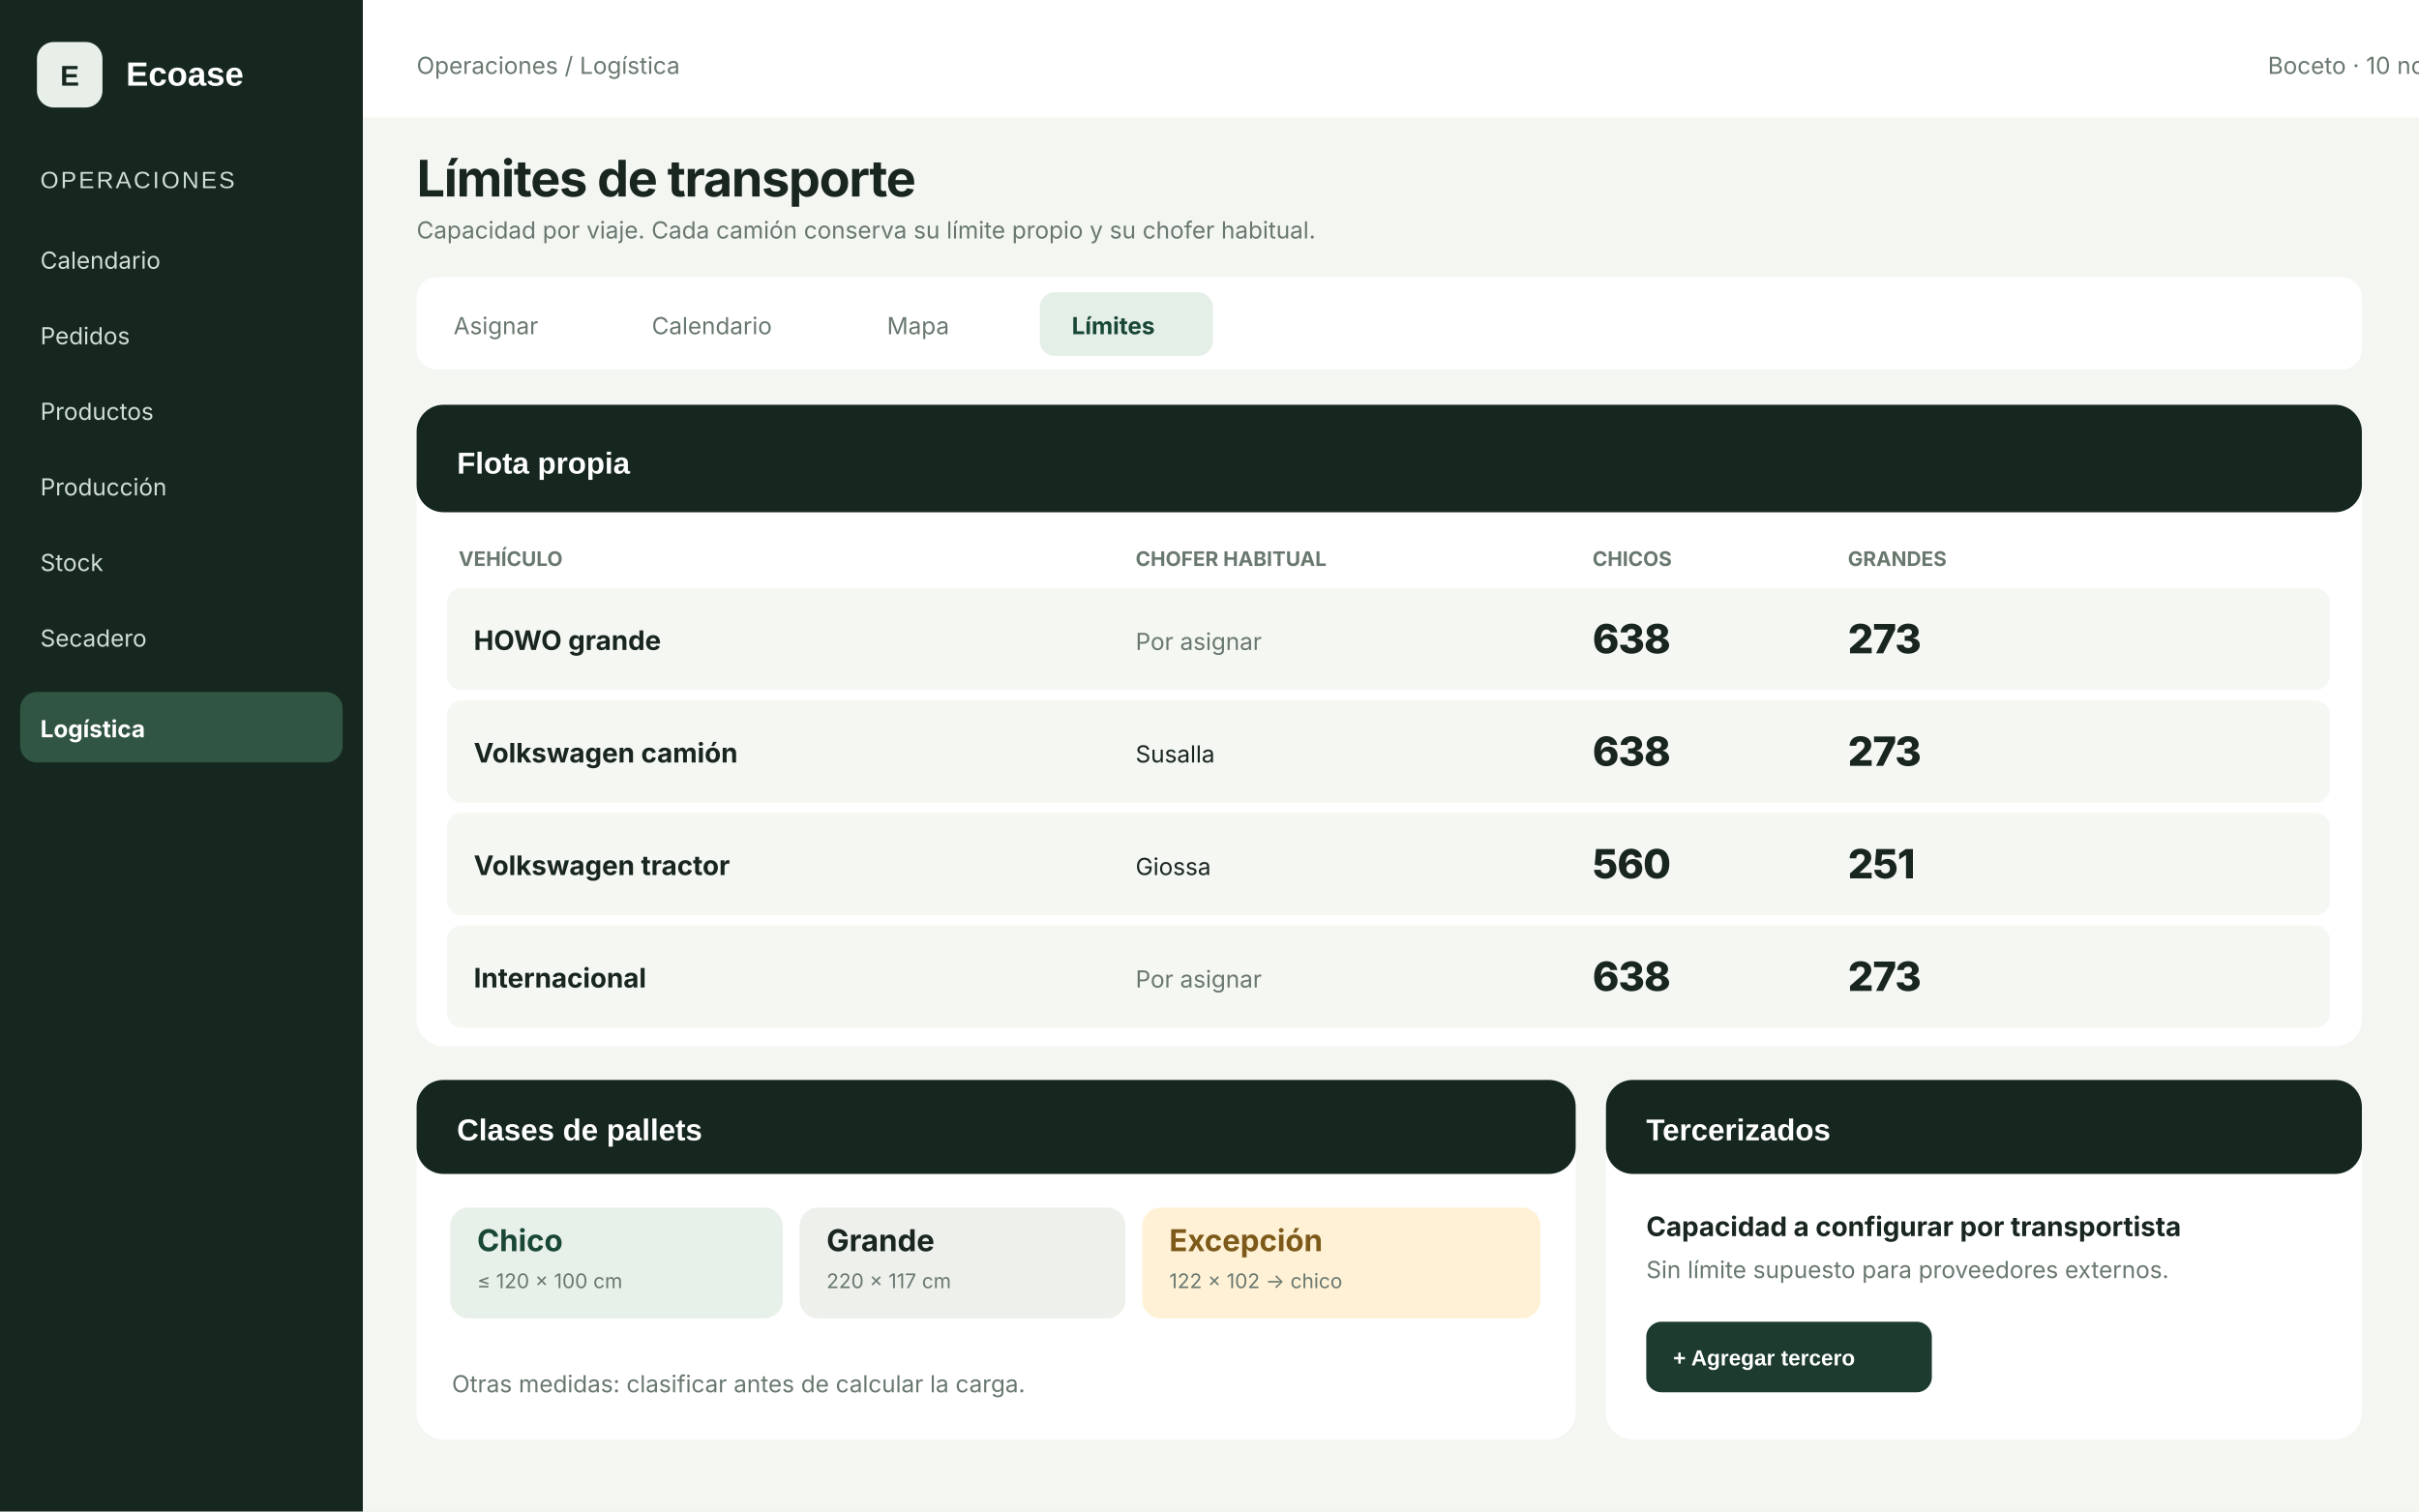
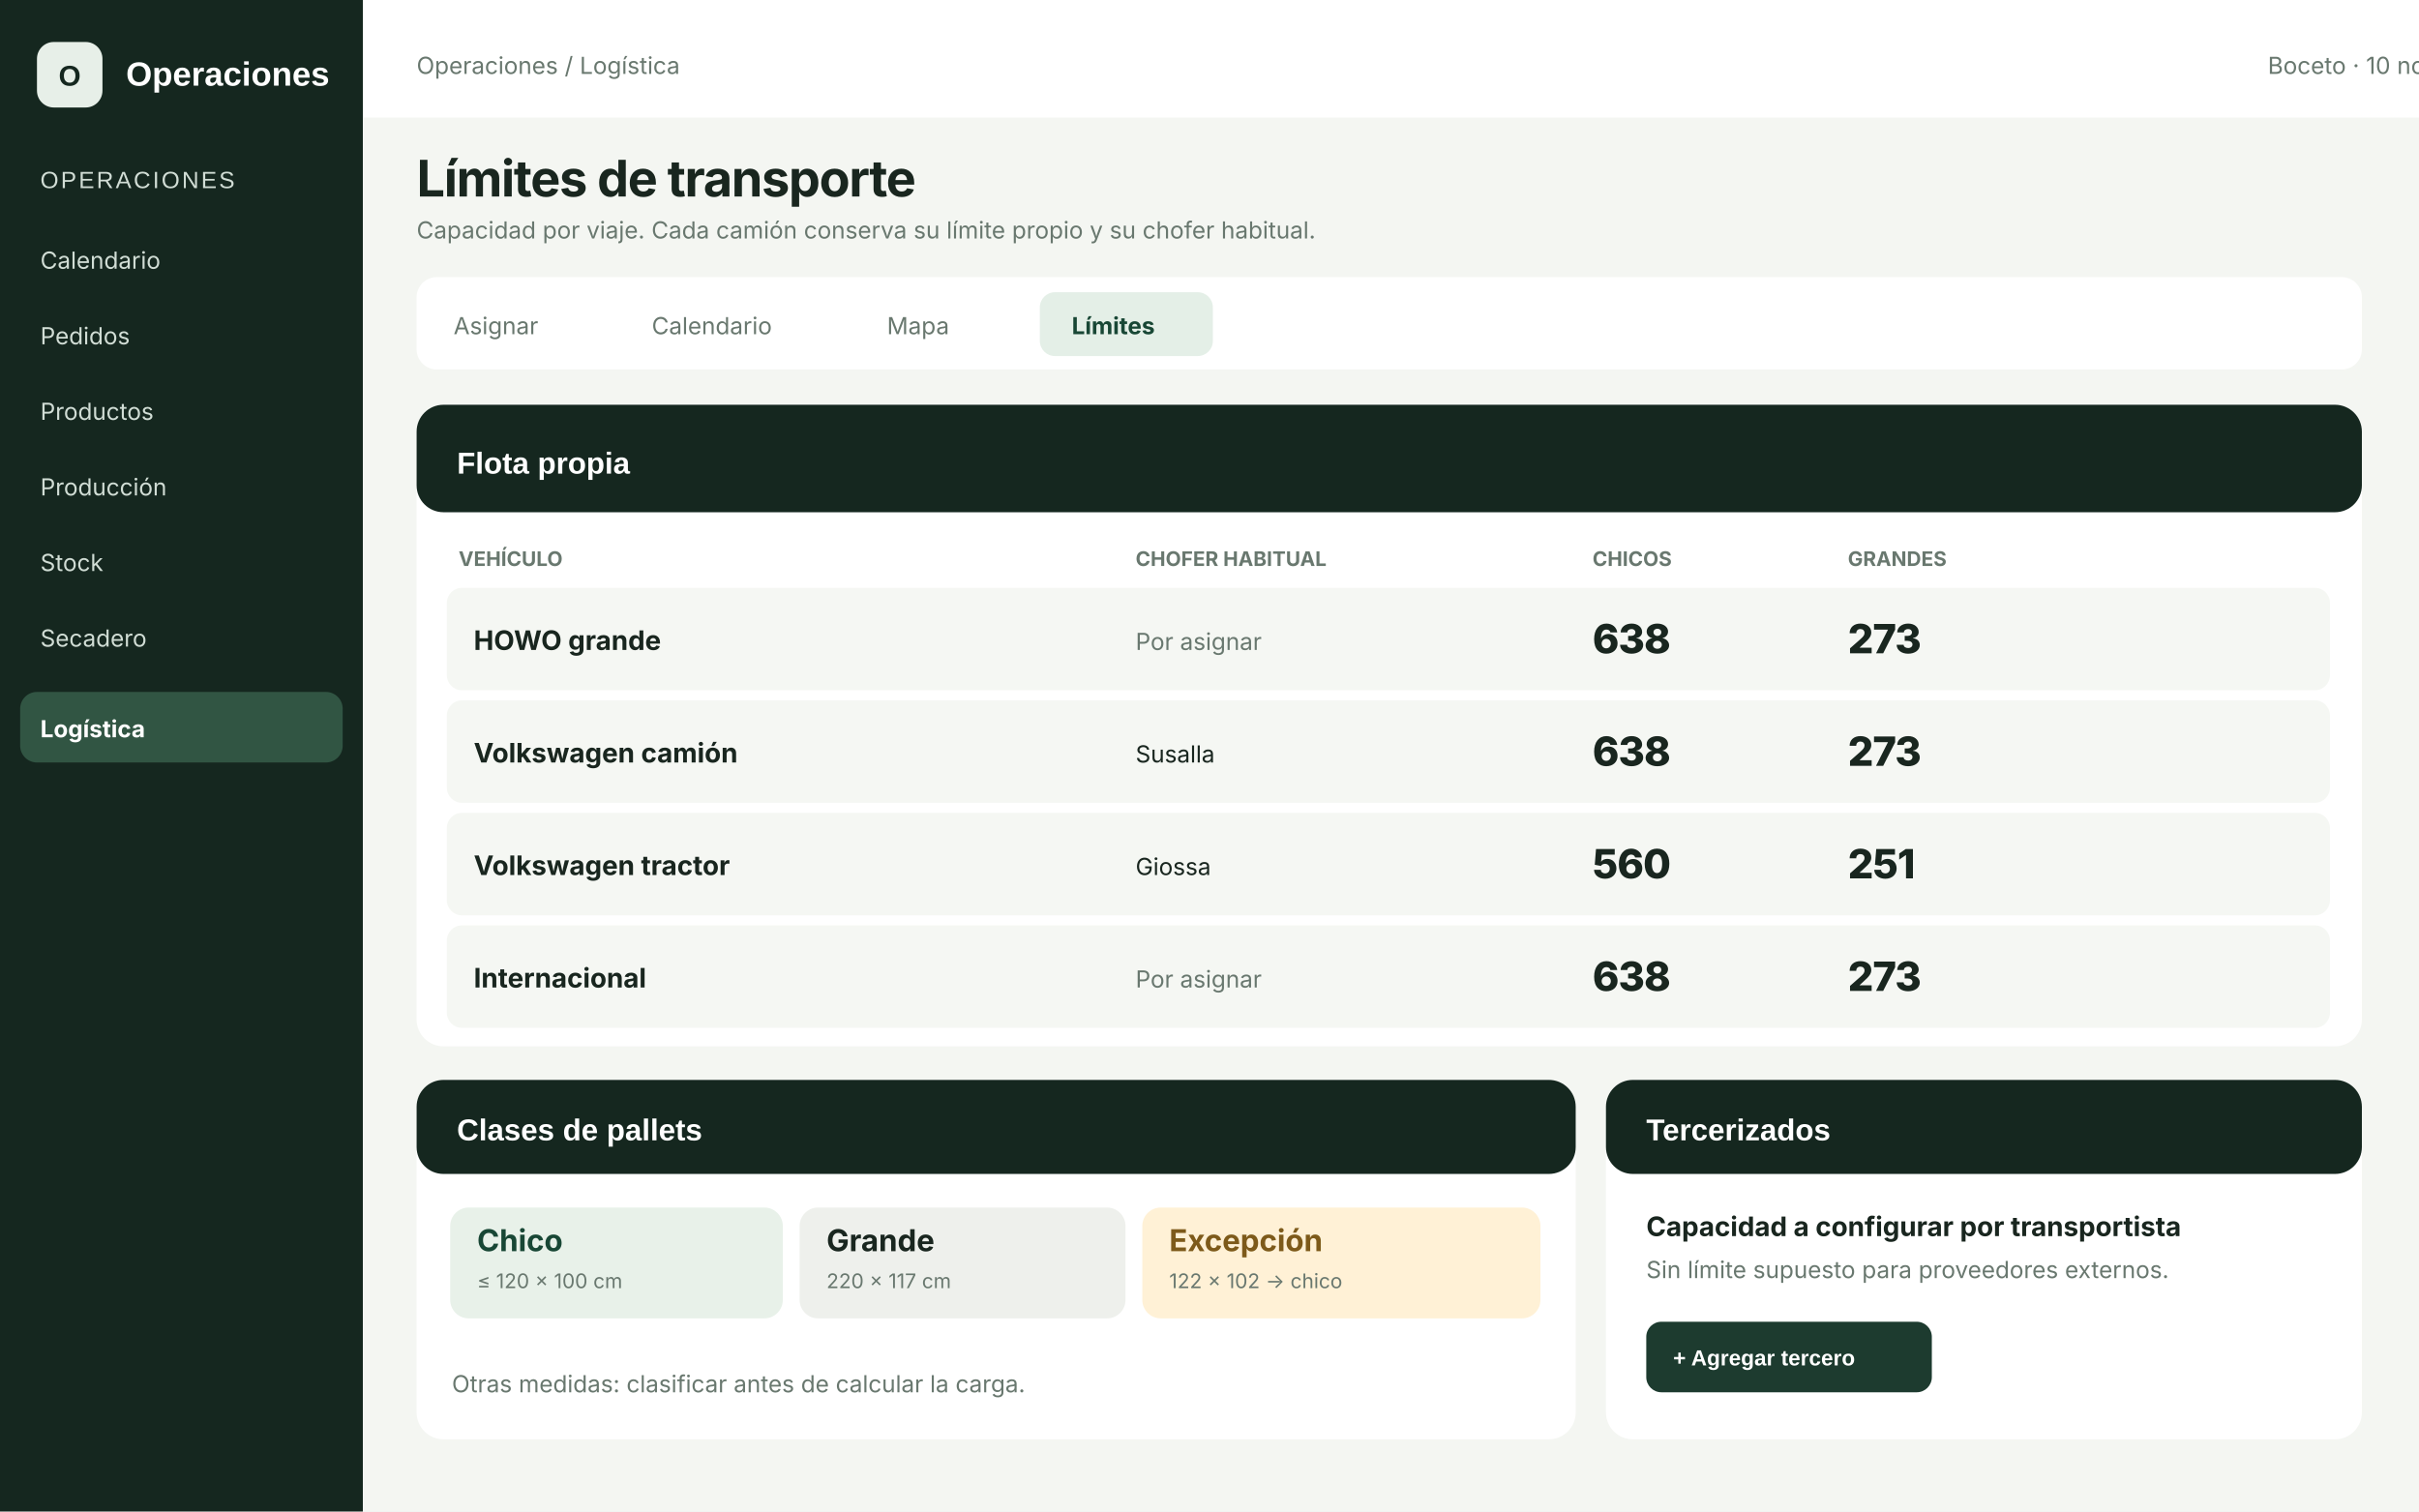
<svg xmlns="http://www.w3.org/2000/svg" width="1440" height="900" viewBox="0 0 1440 900" role="img" aria-labelledby="title desc" font-family="Arial, sans-serif">
  <style>
    .base{font-family:Inter,Arial,sans-serif;fill:#19261f}.muted{fill:#69786f}.tiny{font-size:12px}.small{font-size:14px}.body{font-size:16px}.label{font-size:18px;font-weight:700}.h1{font-size:30px;font-weight:750;letter-spacing:-.7px}.num{font-size:24px;font-weight:760;letter-spacing:-.5px}.nav{fill:#d1ddd5;font-size:14px}.navon{fill:#fff;font-size:14px;font-weight:700}.white{fill:#fff}.green{fill:#184735}.amber{fill:#7d5a1a}
  </style>
  <rect width="1440" height="900" fill="#f4f6f2" />
  <rect width="216" height="900" fill="#15271f" />
  <rect x="22" y="25" width="39" height="39" rx="10" fill="#e7efe8" />
-   <text x="41.5" y="51" text-anchor="middle" font-family="Arial,sans-serif" font-size="17" font-weight="800" fill="#15271f">E</text>
-   <text x="75" y="51" fill="#ffffff" class="white" font-family="Arial,sans-serif" font-size="20" font-weight="750">Ecoase</text>
+   <text x="41.5" y="51" text-anchor="middle" font-family="Arial,sans-serif" font-size="17" font-weight="800" fill="#15271f">O</text>
+   <text x="75" y="51" fill="#ffffff" class="white" font-family="Arial,sans-serif" font-size="20" font-weight="750">Operaciones</text>
  <text x="24" y="112" fill="#d0ddd3" class="nav" font-family="Arial,sans-serif" font-size="11" letter-spacing="1.3">OPERACIONES</text>
  <text x="24" y="160" fill="#d0ddd3" class="nav base">Calendario</text>
  <text x="24" y="205" fill="#d0ddd3" class="nav base">Pedidos</text>
  <text x="24" y="250" fill="#d0ddd3" class="nav base">Productos</text>
  <text x="24" y="295" fill="#d0ddd3" class="nav base">Producción</text>
  <text x="24" y="340" fill="#d0ddd3" class="nav base">Stock</text>
  <text x="24" y="385" fill="#d0ddd3" class="nav base">Secadero</text>
  <rect x="12" y="412" width="192" height="42" rx="10" fill="#315543" />
  <text x="24" y="439" fill="#d0ddd3" class="navon base">Logística</text>
  <rect x="216" y="0" width="1224" height="70" fill="#fff" />
  <text x="248" y="44" class="base small muted">Operaciones  /  Logística</text>
  <text x="1350" y="44" class="base small muted">Boceto · 10 nov 2026</text>
  <text x="248" y="117" class="base h1">Límites de transporte</text>
  <text x="248" y="142" class="base small muted">Capacidad por viaje. Cada camión conserva su límite propio y su chofer habitual.</text>
  <rect x="248" y="165" width="1158" height="55" rx="12" fill="#fff" />
  <text x="270" y="199" class="base small muted">Asignar</text>
  <text x="388" y="199" class="base small muted">Calendario</text>
  <text x="528" y="199" class="base small muted">Mapa</text>
  <rect x="619" y="174" width="103" height="38" rx="9" fill="#e4efe7" />
  <text x="638" y="199" class="base small green" font-weight="700">Límites</text>
  <rect x="248" y="241" width="1158" height="382" rx="16" fill="#fff" />
  <rect x="248" y="241" width="1158" height="64" rx="16" fill="#15271f" />
  <text x="272" y="282" fill="#fff" font-family="Arial,sans-serif" font-size="18" font-weight="700">Flota propia</text>
  <text x="273" y="337" class="base tiny muted" font-weight="700">VEHÍCULO</text>
  <text x="676" y="337" class="base tiny muted" font-weight="700">CHOFER HABITUAL</text>
  <text x="948" y="337" class="base tiny muted" font-weight="700">CHICOS</text>
  <text x="1100" y="337" class="base tiny muted" font-weight="700">GRANDES</text>
  <rect x="266" y="350" width="1121" height="61" rx="9" fill="#f5f7f3" />
  <text x="282" y="387" class="base body" font-weight="700">HOWO grande</text>
  <text x="676" y="387" class="base small muted">Por asignar</text>
  <text x="948" y="389" class="base num">638</text>
  <text x="1100" y="389" class="base num">273</text>
  <rect x="266" y="417" width="1121" height="61" rx="9" fill="#f5f7f3" />
  <text x="282" y="454" class="base body" font-weight="700">Volkswagen camión</text>
  <text x="676" y="454" class="base small">Susalla</text>
  <text x="948" y="456" class="base num">638</text>
  <text x="1100" y="456" class="base num">273</text>
  <rect x="266" y="484" width="1121" height="61" rx="9" fill="#f5f7f3" />
  <text x="282" y="521" class="base body" font-weight="700">Volkswagen tractor</text>
  <text x="676" y="521" class="base small">Giossa</text>
  <text x="948" y="523" class="base num">560</text>
  <text x="1100" y="523" class="base num">251</text>
  <rect x="266" y="551" width="1121" height="61" rx="9" fill="#f5f7f3" />
  <text x="282" y="588" class="base body" font-weight="700">Internacional</text>
  <text x="676" y="588" class="base small muted">Por asignar</text>
  <text x="948" y="590" class="base num">638</text>
  <text x="1100" y="590" class="base num">273</text>
  <rect x="248" y="643" width="690" height="214" rx="16" fill="#fff" />
  <rect x="248" y="643" width="690" height="56" rx="16" fill="#15271f" />
  <text x="272" y="679" fill="#fff" font-family="Arial,sans-serif" font-size="18" font-weight="700">Clases de pallets</text>
  <rect x="268" y="719" width="198" height="66" rx="11" fill="#e8f1e9" />
  <text x="284" y="745" class="base label green">Chico</text>
  <text x="284" y="767" class="base tiny muted">≤ 120 × 100 cm</text>
  <rect x="476" y="719" width="194" height="66" rx="11" fill="#eef0ec" />
  <text x="492" y="745" class="base label">Grande</text>
  <text x="492" y="767" class="base tiny muted">220 × 117 cm</text>
  <rect x="680" y="719" width="237" height="66" rx="11" fill="#fff1d6" />
  <text x="696" y="745" class="base label amber">Excepción</text>
  <text x="696" y="767" class="base tiny muted">122 × 102 → chico</text>
  <text x="269" y="829" class="base small muted">Otras medidas: clasificar antes de calcular la carga.</text>
  <rect x="956" y="643" width="450" height="214" rx="16" fill="#fff" />
  <rect x="956" y="643" width="450" height="56" rx="16" fill="#15271f" />
  <text x="980" y="679" fill="#fff" font-family="Arial,sans-serif" font-size="18" font-weight="700">Tercerizados</text>
  <text x="980" y="736" class="base body" font-weight="700">Capacidad a configurar por transportista</text>
  <text x="980" y="761" class="base small muted">Sin límite supuesto para proveedores externos.</text>
  <rect x="980" y="787" width="170" height="42" rx="9" fill="#1d3b2f" />
  <text x="996" y="813" fill="#fff" font-family="Arial,sans-serif" font-size="13" font-weight="700">+ Agregar tercero</text>
</svg>
